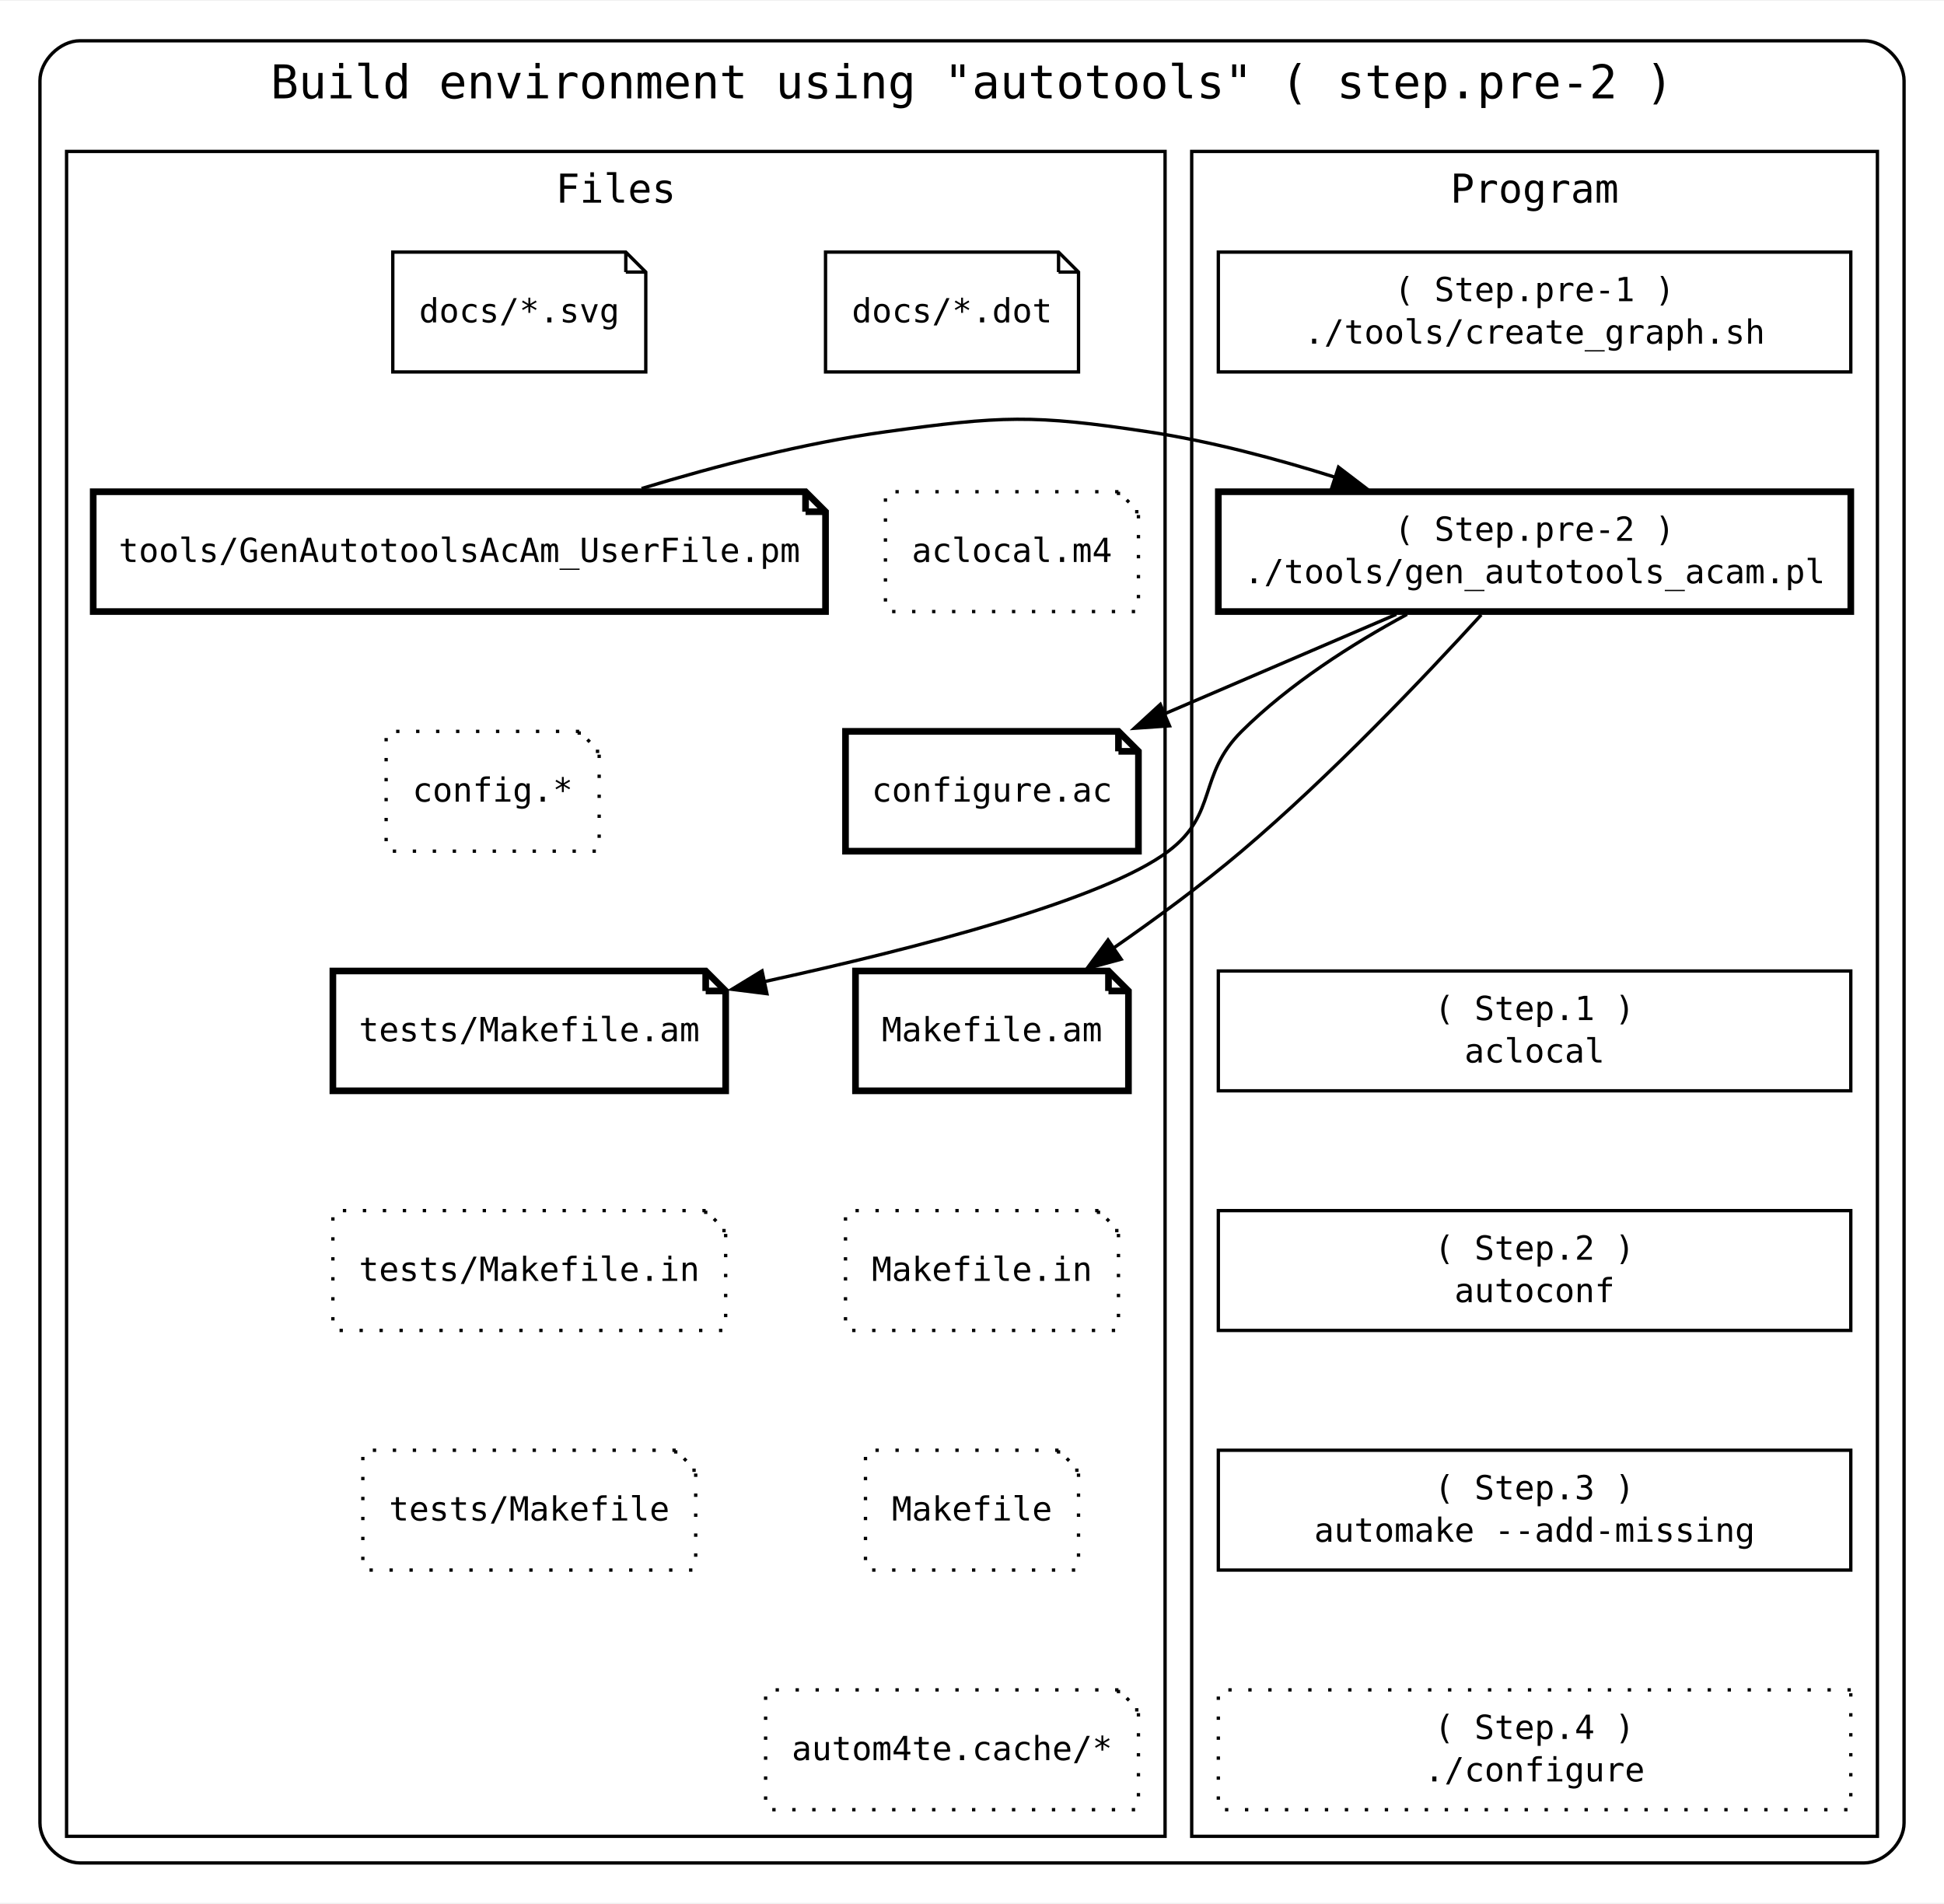
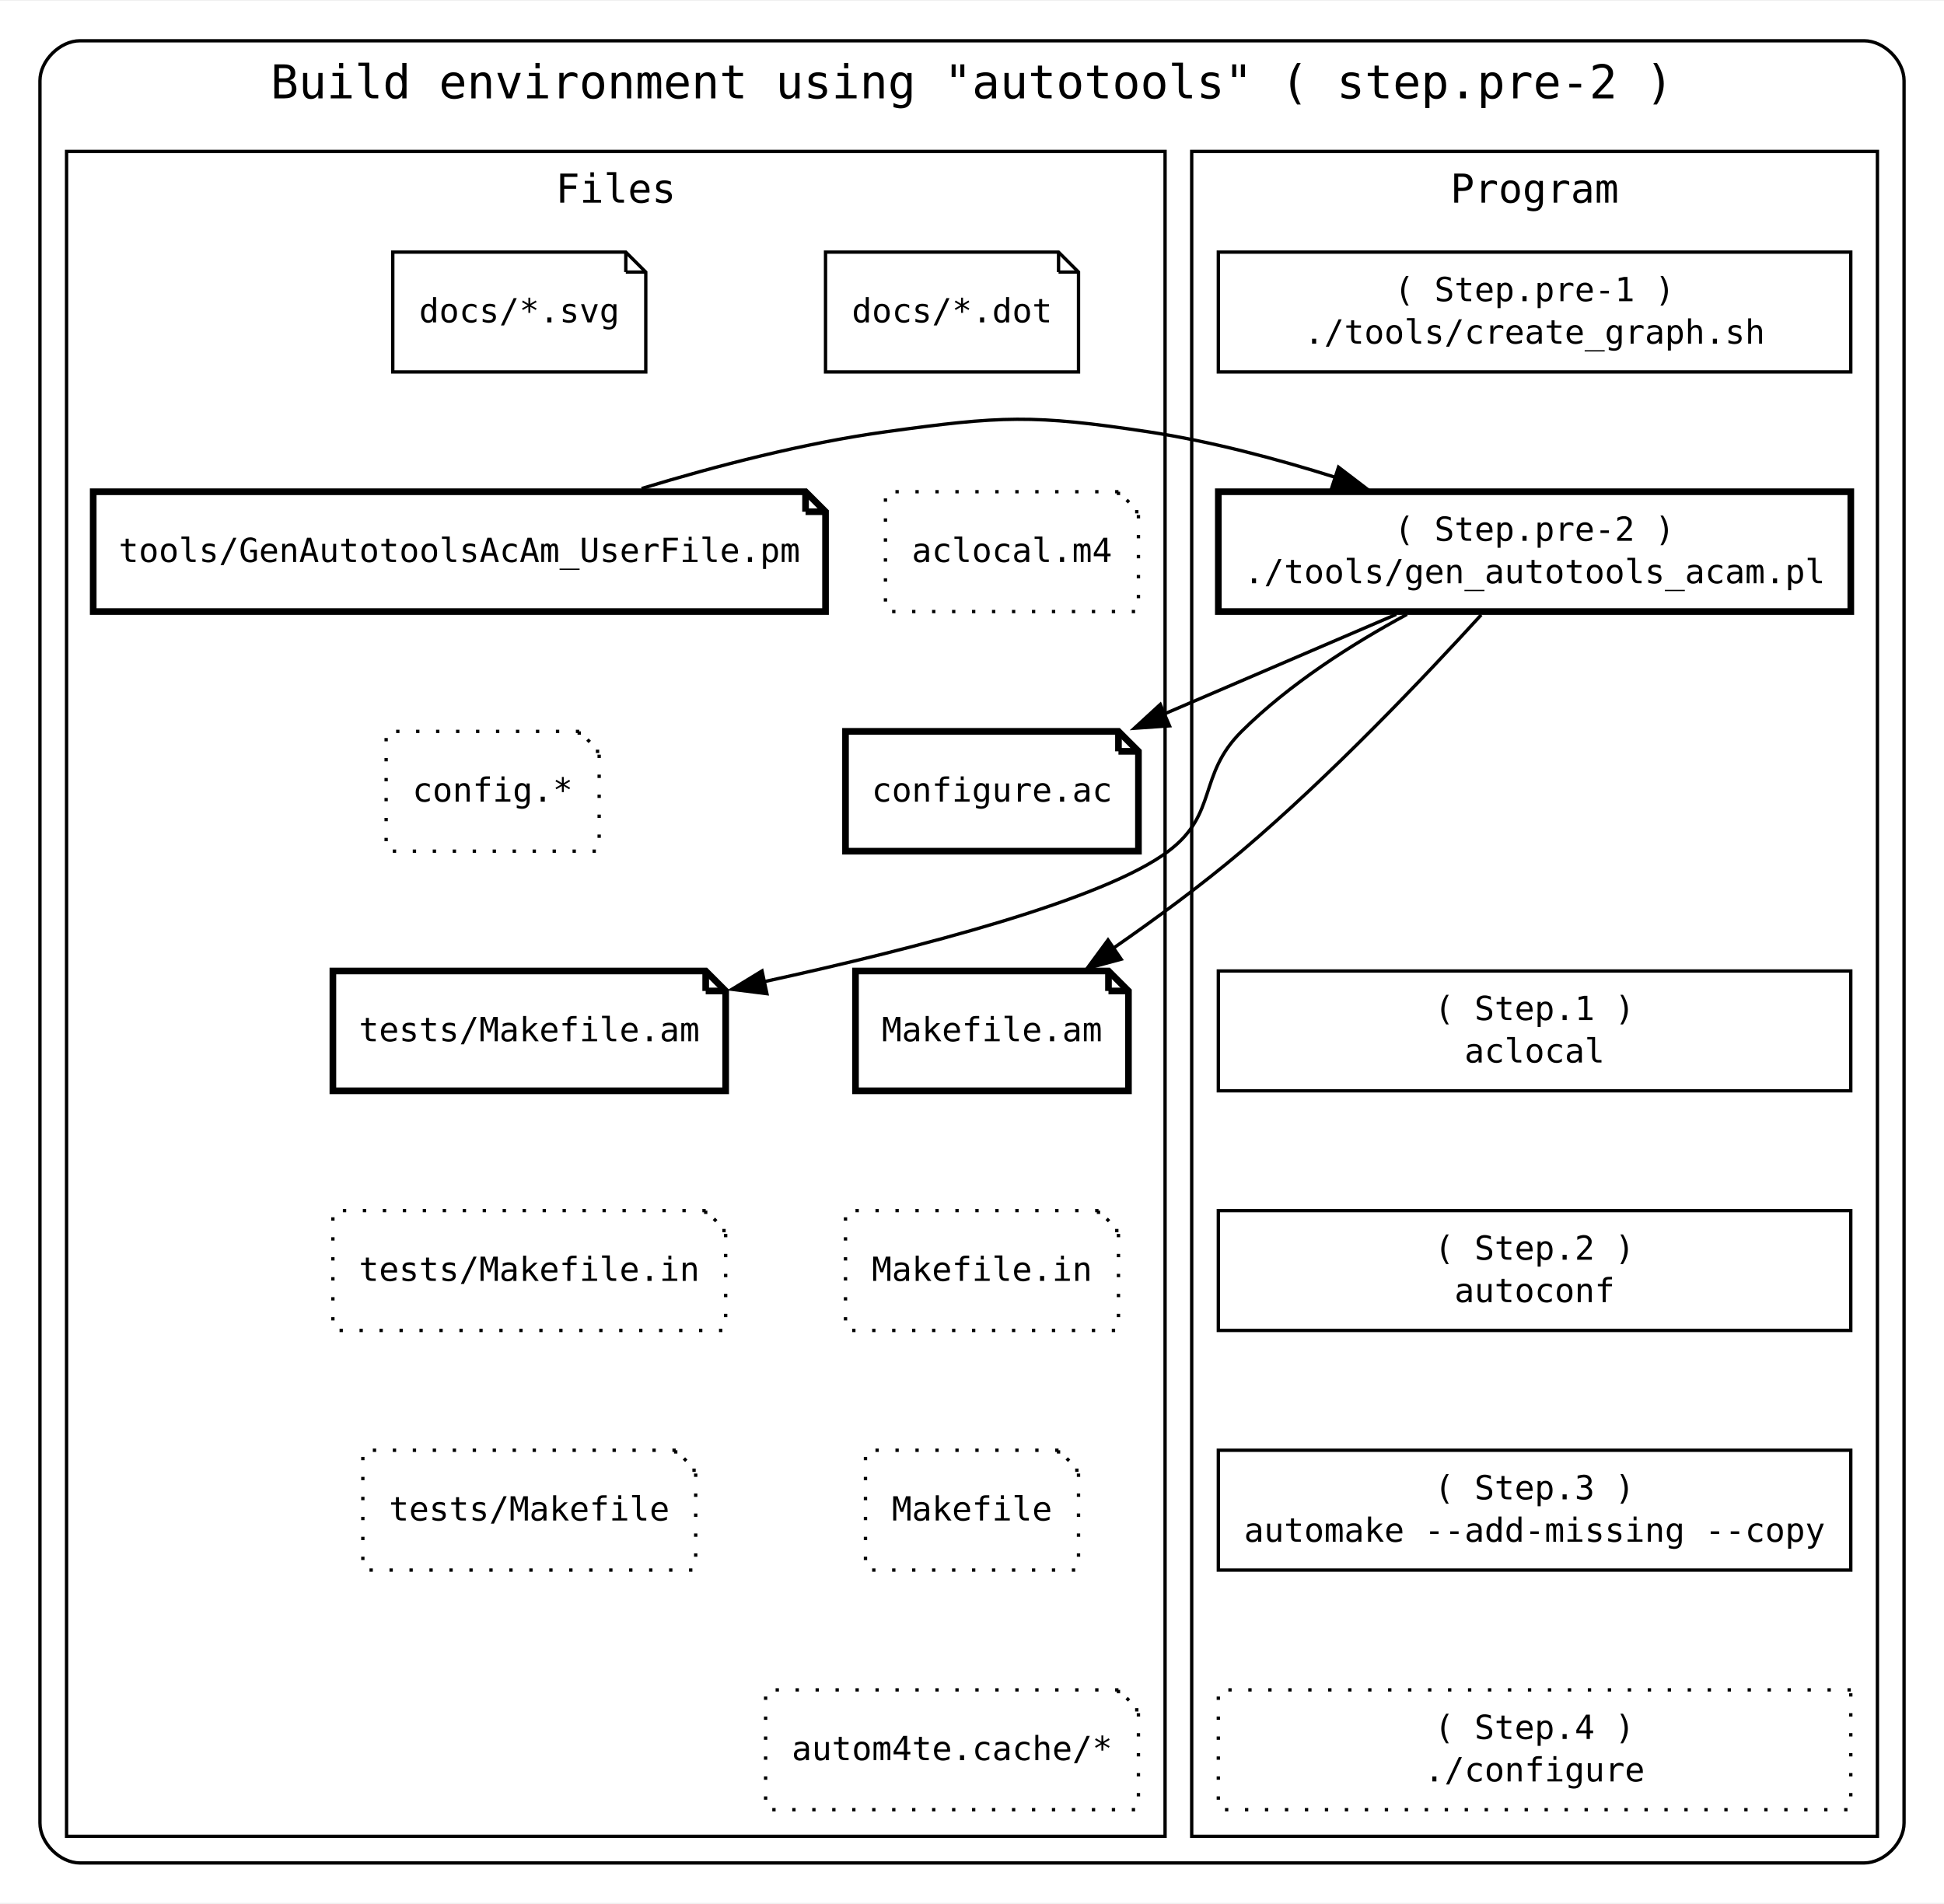
<svg xmlns="http://www.w3.org/2000/svg" width="584pt" height="572pt" viewBox="0.00 0.00 584.00 571.50">
  <g id="graph0" class="graph" transform="scale(1 1) rotate(0) translate(4 567.5)">
    <polygon fill="white" stroke="none" points="-4,4 -4,-567.5 580,-567.5 580,4 -4,4" />
    <g id="clust1" class="cluster">
      <path fill="none" stroke="black" d="M20,-8C20,-8 556,-8 556,-8 562,-8 568,-14 568,-20 568,-20 568,-543.5 568,-543.5 568,-549.5 562,-555.5 556,-555.5 556,-555.5 20,-555.5 20,-555.5 14,-555.5 8,-549.5 8,-543.5 8,-543.5 8,-20 8,-20 8,-14 14,-8 20,-8" />
      <text text-anchor="middle" x="288" y="-538.2" font-family="monospace" font-size="14.00">Build environment using "autotools" ( step.pre-2 )</text>
    </g>
    <g id="clust2" class="cluster">
      <polygon fill="none" stroke="black" points="354,-16 354,-522.25 560,-522.25 560,-16 354,-16" />
      <text text-anchor="middle" x="457" y="-506.85" font-family="monospace" font-size="12.00">Program</text>
    </g>
    <g id="clust4" class="cluster">
      <polygon fill="none" stroke="black" points="16,-16 16,-522.25 346,-522.25 346,-16 16,-16" />
      <text text-anchor="middle" x="181" y="-506.85" font-family="monospace" font-size="12.00">Files</text>
    </g>
    <g id="node1" class="node">
      <polygon fill="none" stroke="black" points="552,-492 362,-492 362,-456 552,-456 552,-492" />
      <text text-anchor="middle" x="457" y="-477.25" font-family="monospace" font-size="10.00">( Step.pre-1 )</text>
      <text text-anchor="middle" x="457" y="-464.5" font-family="monospace" font-size="10.00">./tools/create_graph.sh      </text>
    </g>
    <g id="node2" class="node">
      <polygon fill="none" stroke="black" stroke-width="2" points="552,-420 362,-420 362,-384 552,-384 552,-420" />
      <text text-anchor="middle" x="457" y="-405.25" font-family="monospace" font-size="10.00">( Step.pre-2 )</text>
      <text text-anchor="middle" x="457" y="-392.5" font-family="monospace" font-size="10.00">./tools/gen_autotools_acam.pl</text>
    </g>
    <g id="node10" class="node">
      <polygon fill="none" stroke="black" stroke-width="2" points="332,-348 250,-348 250,-312 338,-312 338,-342 332,-348" />
      <polyline fill="none" stroke="black" stroke-width="2" points="332,-348 332,-342" />
      <polyline fill="none" stroke="black" stroke-width="2" points="338,-342 332,-342" />
      <text text-anchor="middle" x="294" y="-326.88" font-family="monospace" font-size="10.00">configure.ac</text>
    </g>
    <g id="edge20" class="edge">
      <path fill="none" stroke="black" d="M415.45,-383.15C394.26,-374.06 368.29,-362.9 345.81,-353.25" />
      <polygon fill="black" stroke="black" points="347.33,-349.66 336.76,-348.93 344.57,-356.1 347.33,-349.66" />
    </g>
    <g id="node11" class="node">
      <polygon fill="none" stroke="black" stroke-width="2" points="329,-276 253,-276 253,-240 335,-240 335,-270 329,-276" />
      <polyline fill="none" stroke="black" stroke-width="2" points="329,-276 329,-270" />
      <polyline fill="none" stroke="black" stroke-width="2" points="335,-270 329,-270" />
      <text text-anchor="middle" x="294" y="-254.88" font-family="monospace" font-size="10.00">Makefile.am</text>
    </g>
    <g id="edge21" class="edge">
      <path fill="none" stroke="black" d="M440.98,-383.02C423.96,-364.36 395.85,-334.76 369,-312 356.96,-301.8 343.02,-291.56 330.45,-282.84" />
      <polygon fill="black" stroke="black" points="332.81,-279.54 322.58,-276.78 328.86,-285.32 332.81,-279.54" />
    </g>
    <g id="node18" class="node">
      <polygon fill="none" stroke="black" stroke-width="2" points="208,-276 96,-276 96,-240 214,-240 214,-270 208,-276" />
      <polyline fill="none" stroke="black" stroke-width="2" points="208,-276 208,-270" />
      <polyline fill="none" stroke="black" stroke-width="2" points="214,-270 208,-270" />
      <text text-anchor="middle" x="155" y="-254.88" font-family="monospace" font-size="10.00">tests/Makefile.am</text>
    </g>
    <g id="edge22" class="edge">
      <path fill="none" stroke="black" d="M418.68,-383.16C402.12,-374.2 383.3,-362.2 369,-348 355.7,-334.78 361.98,-323.28 347,-312 327.66,-297.42 271.99,-282.93 225.54,-272.79" />
      <polygon fill="black" stroke="black" points="226.39,-269.18 215.88,-270.5 224.92,-276.02 226.39,-269.18" />
    </g>
    <g id="node4" class="node">
      <polygon fill="none" stroke="black" points="552,-276 362,-276 362,-240 552,-240 552,-276" />
      <text text-anchor="middle" x="457" y="-261.25" font-family="monospace" font-size="10.00">( Step.1 )</text>
      <text text-anchor="middle" x="457" y="-248.5" font-family="monospace" font-size="10.00">aclocal                      </text>
    </g>
    <g id="node5" class="node">
      <polygon fill="none" stroke="black" points="552,-204 362,-204 362,-168 552,-168 552,-204" />
      <text text-anchor="middle" x="457" y="-189.25" font-family="monospace" font-size="10.00">( Step.2 )</text>
      <text text-anchor="middle" x="457" y="-176.5" font-family="monospace" font-size="10.00">autoconf                     </text>
    </g>
    <g id="node6" class="node">
      <polygon fill="none" stroke="black" points="552,-132 362,-132 362,-96 552,-96 552,-132" />
      <text text-anchor="middle" x="457" y="-117.25" font-family="monospace" font-size="10.00">( Step.3 )</text>
-       <text text-anchor="middle" x="457" y="-104.5" font-family="monospace" font-size="10.00">automake --add-missing       </text>
+       <text text-anchor="middle" x="457" y="-104.5" font-family="monospace" font-size="10.00">automake --add-missing --copy</text>
    </g>
    <g id="node7" class="node">
      <polygon fill="none" stroke="black" stroke-dasharray="1,5" points="552,-60 362,-60 362,-24 552,-24 552,-60" />
      <text text-anchor="middle" x="457" y="-45.25" font-family="monospace" font-size="10.00">( Step.4 )</text>
      <text text-anchor="middle" x="457" y="-32.5" font-family="monospace" font-size="10.00">./configure                  </text>
    </g>
    <g id="node8" class="node">
      <polygon fill="none" stroke="black" points="314,-492 244,-492 244,-456 320,-456 320,-486 314,-492" />
      <polyline fill="none" stroke="black" points="314,-492 314,-486" />
      <polyline fill="none" stroke="black" points="320,-486 314,-486" />
      <text text-anchor="middle" x="282" y="-470.88" font-family="monospace" font-size="10.00">docs/*.dot</text>
    </g>
    <g id="node9" class="node">
      <polygon fill="none" stroke="black" stroke-dasharray="1,5" points="332,-420 262,-420 262,-384 338,-384 338,-414 332,-420" />
      <polyline fill="none" stroke="black" stroke-dasharray="1,5" points="332,-420 332,-414" />
      <polyline fill="none" stroke="black" stroke-dasharray="1,5" points="338,-414 332,-414" />
      <text text-anchor="middle" x="300" y="-398.88" font-family="monospace" font-size="10.00">aclocal.m4</text>
    </g>
    <g id="node15" class="node">
      <polygon fill="none" stroke="black" points="184,-492 114,-492 114,-456 190,-456 190,-486 184,-492" />
      <polyline fill="none" stroke="black" points="184,-492 184,-486" />
      <polyline fill="none" stroke="black" points="190,-486 184,-486" />
      <text text-anchor="middle" x="152" y="-470.88" font-family="monospace" font-size="10.00">docs/*.svg</text>
    </g>
    <g id="node12" class="node">
      <polygon fill="none" stroke="black" stroke-dasharray="1,5" points="326,-204 250,-204 250,-168 332,-168 332,-198 326,-204" />
      <polyline fill="none" stroke="black" stroke-dasharray="1,5" points="326,-204 326,-198" />
      <polyline fill="none" stroke="black" stroke-dasharray="1,5" points="332,-198 326,-198" />
      <text text-anchor="middle" x="291" y="-182.88" font-family="monospace" font-size="10.00">Makefile.in</text>
    </g>
    <g id="node13" class="node">
      <polygon fill="none" stroke="black" stroke-dasharray="1,5" points="314,-132 256,-132 256,-96 320,-96 320,-126 314,-132" />
      <polyline fill="none" stroke="black" stroke-dasharray="1,5" points="314,-132 314,-126" />
      <polyline fill="none" stroke="black" stroke-dasharray="1,5" points="320,-126 314,-126" />
      <text text-anchor="middle" x="288" y="-110.88" font-family="monospace" font-size="10.00">Makefile</text>
    </g>
    <g id="node14" class="node">
      <polygon fill="none" stroke="black" stroke-dasharray="1,5" points="332,-60 226,-60 226,-24 338,-24 338,-54 332,-60" />
      <polyline fill="none" stroke="black" stroke-dasharray="1,5" points="332,-60 332,-54" />
      <polyline fill="none" stroke="black" stroke-dasharray="1,5" points="338,-54 332,-54" />
      <text text-anchor="middle" x="282" y="-38.88" font-family="monospace" font-size="10.00">autom4te.cache/*</text>
    </g>
    <g id="node16" class="node">
      <polygon fill="none" stroke="black" stroke-width="2" points="238,-420 24,-420 24,-384 244,-384 244,-414 238,-420" />
      <polyline fill="none" stroke="black" stroke-width="2" points="238,-420 238,-414" />
      <polyline fill="none" stroke="black" stroke-width="2" points="244,-414 238,-414" />
      <text text-anchor="middle" x="134" y="-398.88" font-family="monospace" font-size="10.00">tools/GenAutotoolsAcAm_UserFile.pm</text>
    </g>
    <g id="edge19" class="edge">
      <path fill="none" stroke="black" d="M188.74,-420.96C211.16,-427.78 237.53,-434.62 262,-438 296.78,-442.8 306.29,-443.26 341,-438 359.65,-435.17 379.43,-429.93 397.27,-424.3" />
      <polygon fill="black" stroke="black" points="398.1,-427.38 406.53,-420.95 395.93,-420.72 398.1,-427.38" />
    </g>
    <g id="node17" class="node">
      <polygon fill="none" stroke="black" stroke-dasharray="1,5" points="170,-348 112,-348 112,-312 176,-312 176,-342 170,-348" />
      <polyline fill="none" stroke="black" stroke-dasharray="1,5" points="170,-348 170,-342" />
      <polyline fill="none" stroke="black" stroke-dasharray="1,5" points="176,-342 170,-342" />
      <text text-anchor="middle" x="144" y="-326.88" font-family="monospace" font-size="10.00">config.*</text>
    </g>
    <g id="node19" class="node">
      <polygon fill="none" stroke="black" stroke-dasharray="1,5" points="208,-204 96,-204 96,-168 214,-168 214,-198 208,-204" />
      <polyline fill="none" stroke="black" stroke-dasharray="1,5" points="208,-204 208,-198" />
      <polyline fill="none" stroke="black" stroke-dasharray="1,5" points="214,-198 208,-198" />
      <text text-anchor="middle" x="155" y="-182.88" font-family="monospace" font-size="10.00">tests/Makefile.in</text>
    </g>
    <g id="node20" class="node">
      <polygon fill="none" stroke="black" stroke-dasharray="1,5" points="199,-132 105,-132 105,-96 205,-96 205,-126 199,-132" />
      <polyline fill="none" stroke="black" stroke-dasharray="1,5" points="199,-132 199,-126" />
      <polyline fill="none" stroke="black" stroke-dasharray="1,5" points="205,-126 199,-126" />
      <text text-anchor="middle" x="155" y="-110.88" font-family="monospace" font-size="10.00">tests/Makefile</text>
    </g>
  </g>
</svg>
